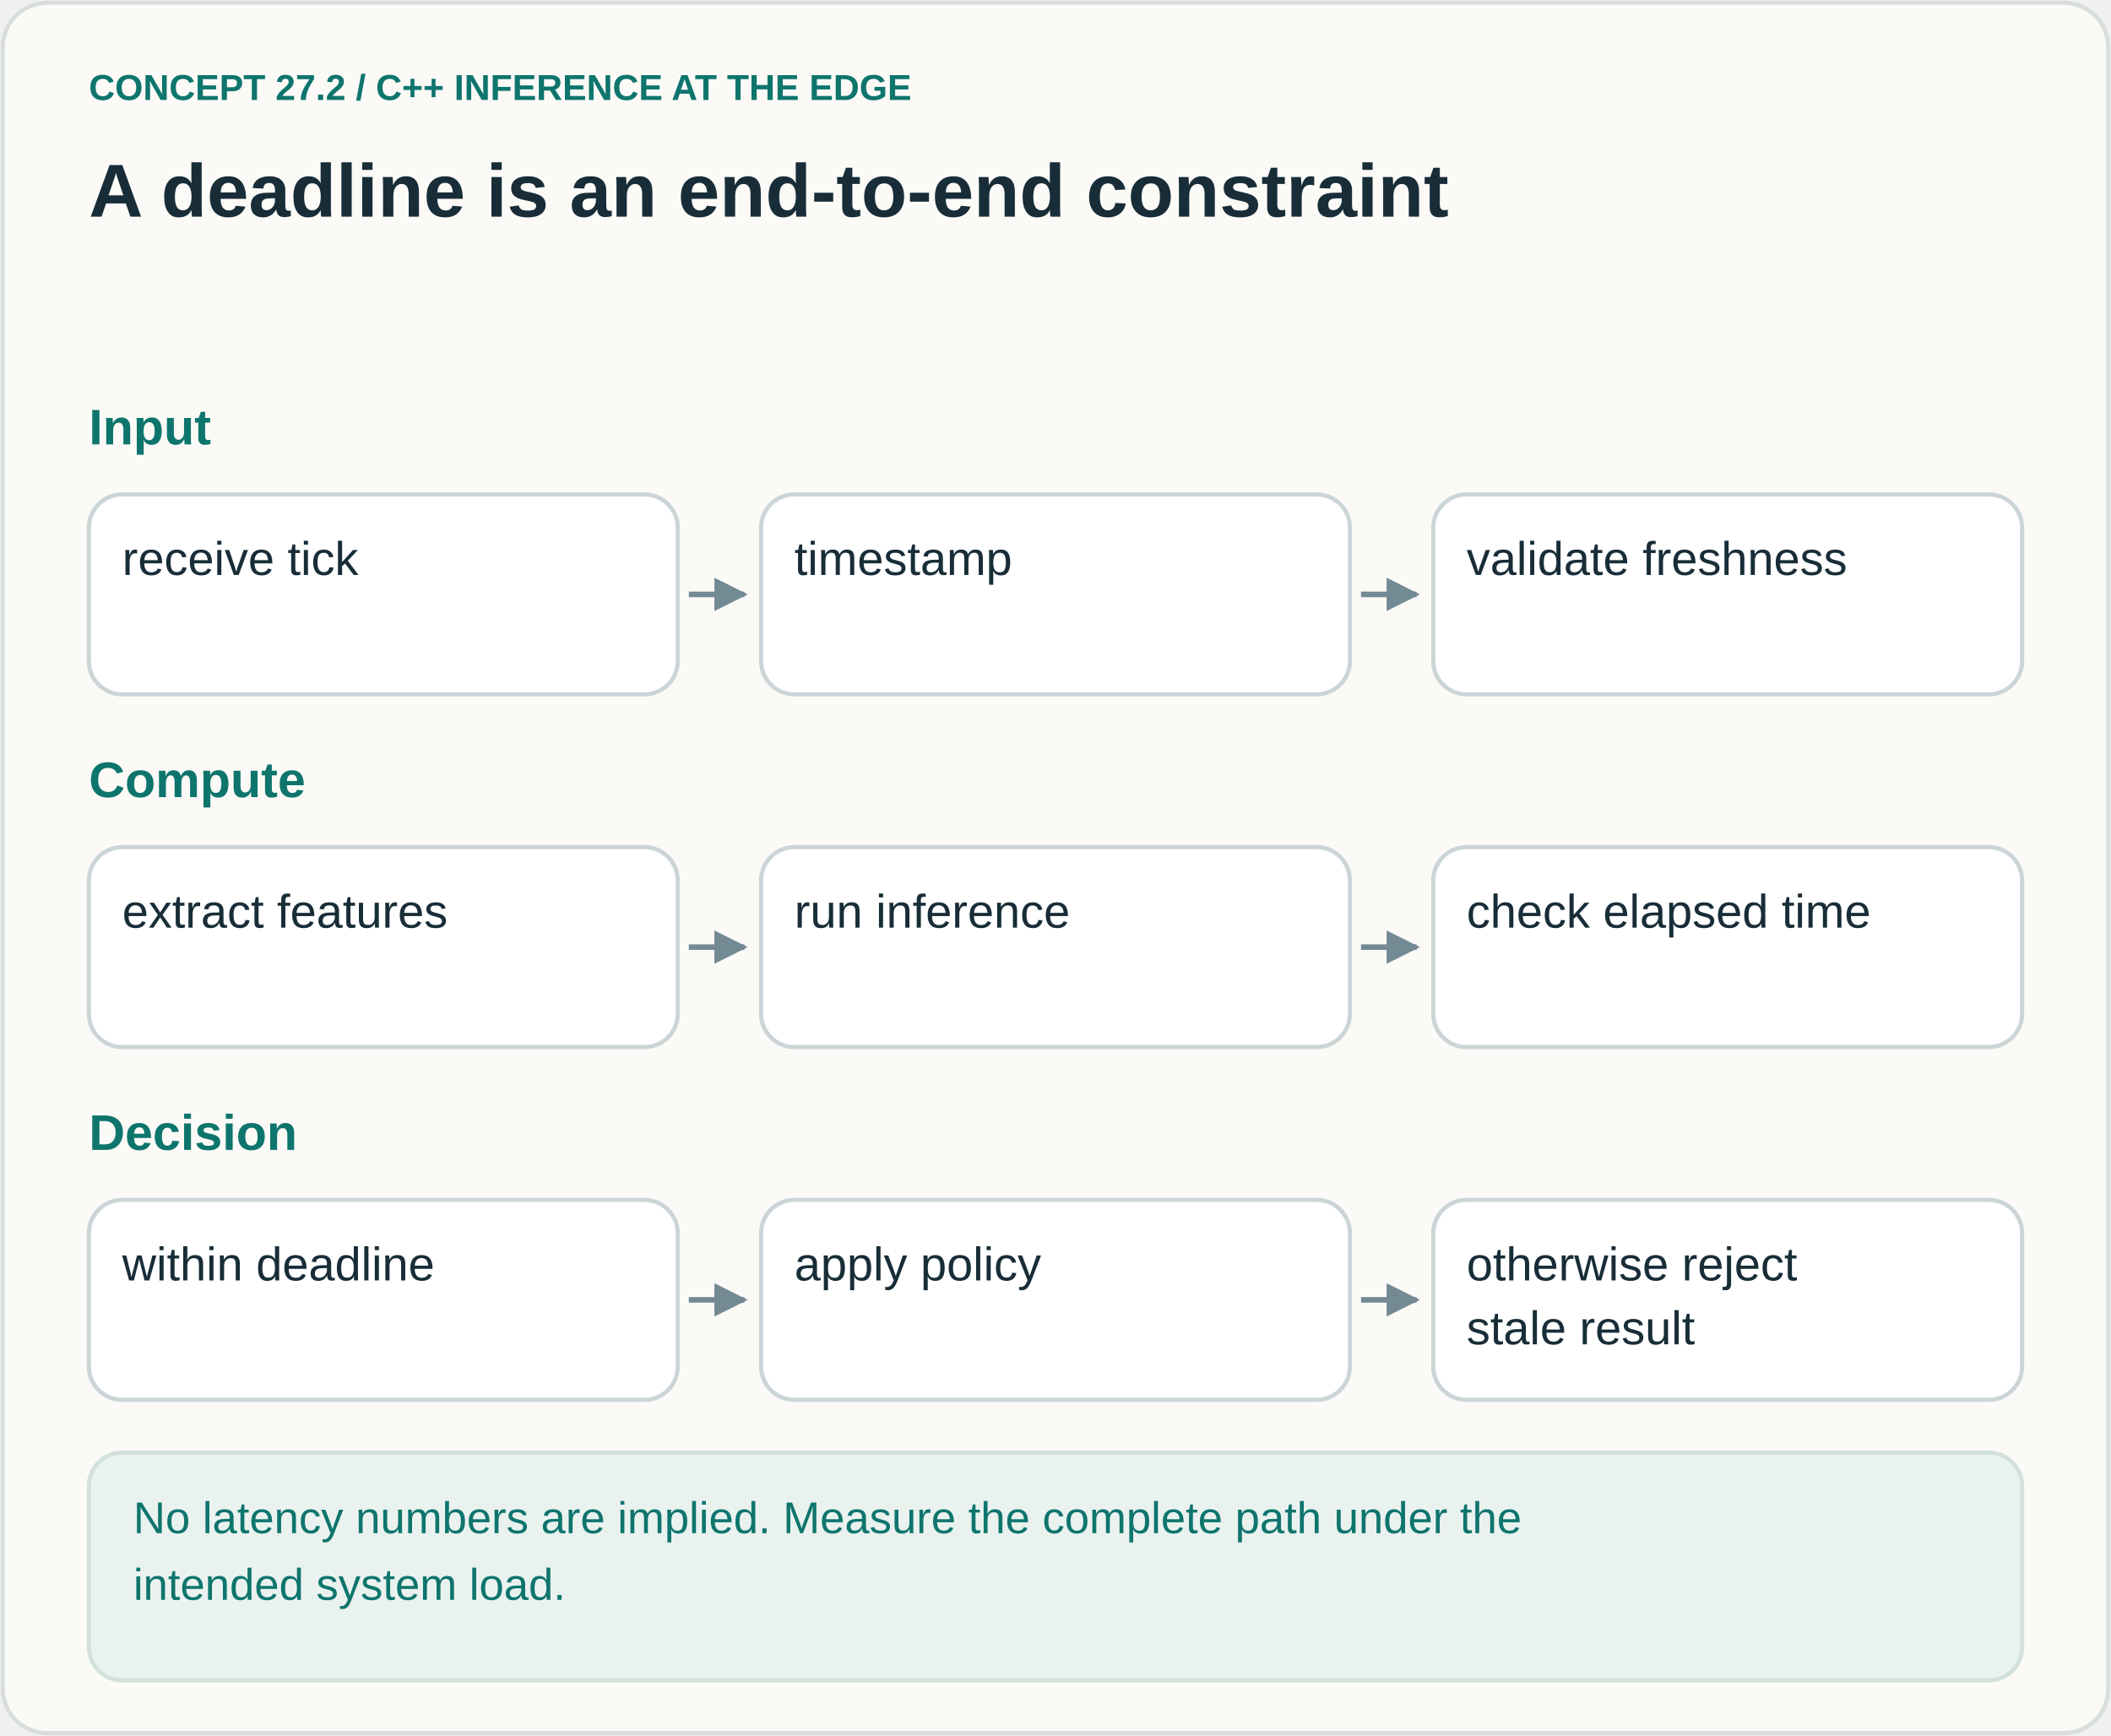
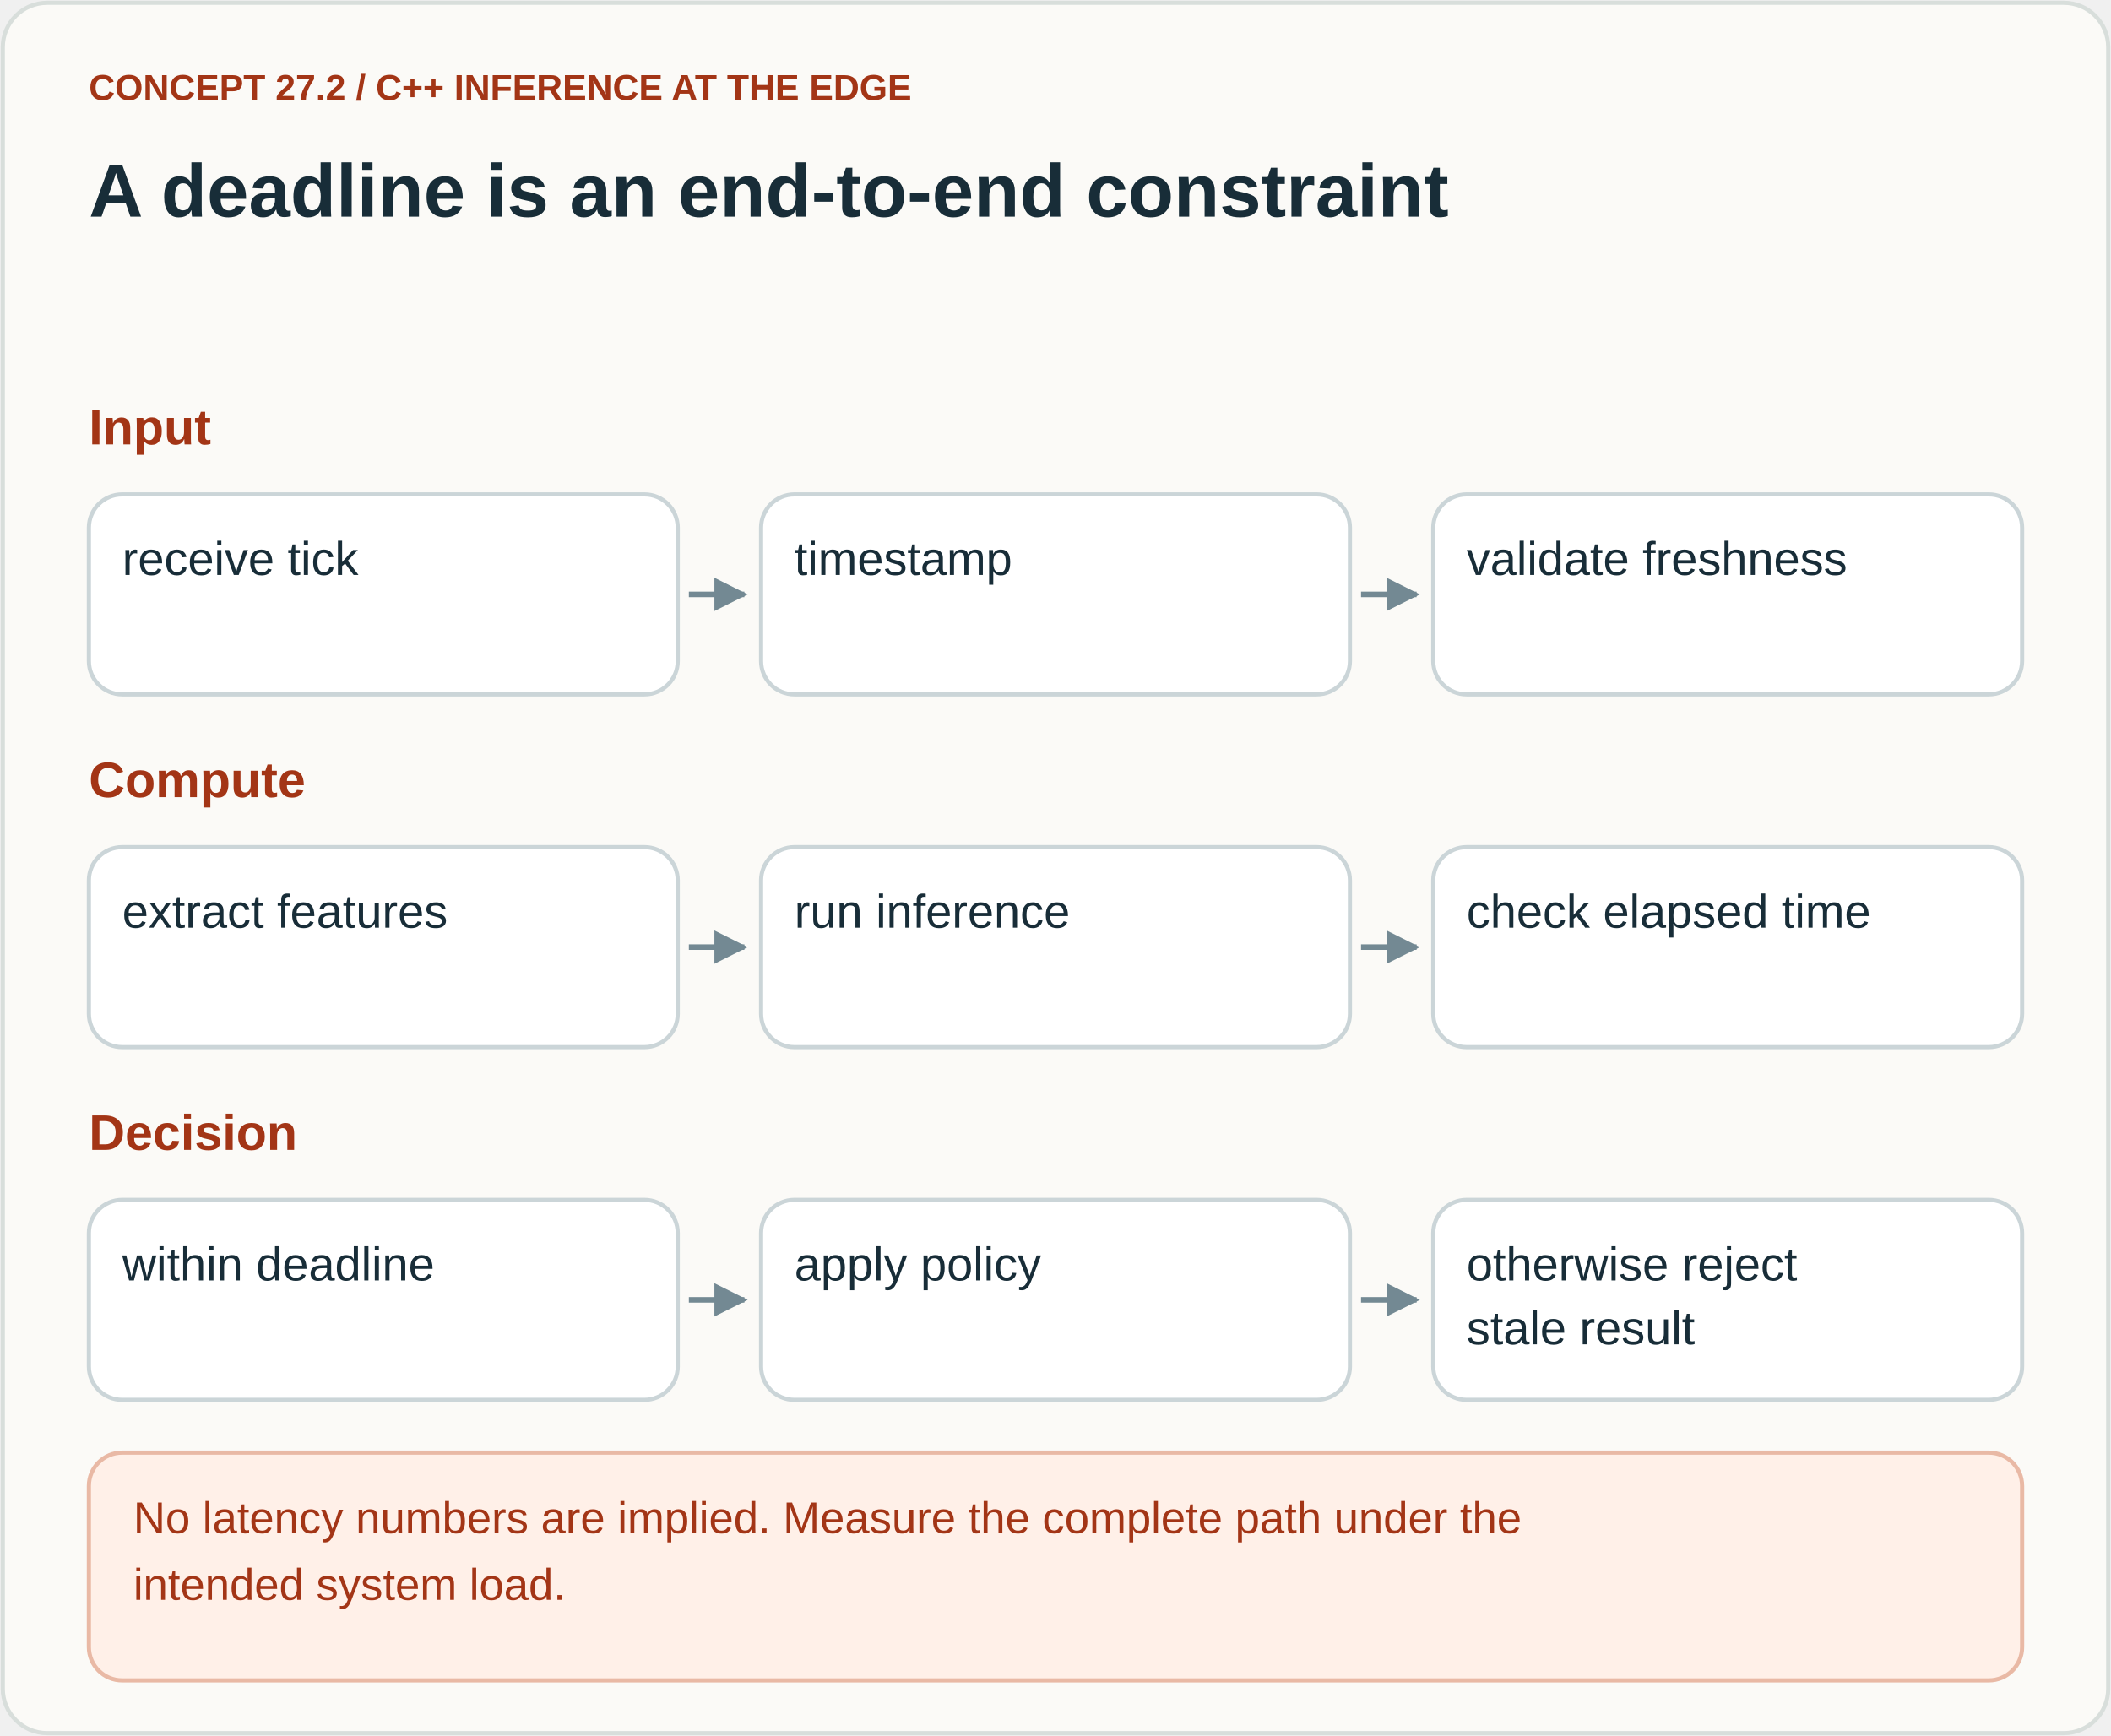
<svg xmlns="http://www.w3.org/2000/svg" width="760" height="625" viewBox="0 0 760 625" role="img" aria-labelledby="title desc">
  <defs>
    <marker id="arrow" viewBox="0 0 10 10" refX="9" refY="5" markerWidth="6" markerHeight="6" orient="auto-start-reverse">
      <path d="M0 0 L10 5 L0 10 Z" fill="#738993" />
    </marker>
  </defs>
  <g font-family="Arial, Helvetica, sans-serif">
    <rect x="1" y="1" width="758" height="623" rx="16" fill="#fbfaf7" stroke="#d8dedb" stroke-width="1.5" />
-     <text x="32" y="36" font-size="13" fill="#0e756d" font-weight="700" text-anchor="start">CONCEPT 27.2  /  C++ INFERENCE AT THE EDGE</text>
+     <text x="32" y="36" font-size="13" fill="#a33516" font-weight="700" text-anchor="start">CONCEPT 27.2  /  C++ INFERENCE AT THE EDGE</text>
    <text x="32" y="78" font-size="27" fill="#182d38" font-weight="600" text-anchor="start">A deadline is an end-to-end constraint</text>
-     <text x="32" y="160" font-size="18" fill="#0e756d" font-weight="600" text-anchor="start">Input</text>
+     <text x="32" y="160" font-size="18" fill="#a33516" font-weight="600" text-anchor="start">Input</text>
    <rect x="32" y="178" width="212" height="72" rx="12" fill="#fff" stroke="#cbd5d8" stroke-width="1.5" />
    <text x="44" y="207" font-size="17" fill="#182d38" font-weight="400" text-anchor="start">receive tick</text>
    <path d="M248 214 L268 214" fill="none" stroke="#738993" stroke-width="2" marker-end="url(#arrow)" />
    <rect x="274" y="178" width="212" height="72" rx="12" fill="#fff" stroke="#cbd5d8" stroke-width="1.5" />
    <text x="286" y="207" font-size="17" fill="#182d38" font-weight="400" text-anchor="start">timestamp</text>
    <path d="M490 214 L510 214" fill="none" stroke="#738993" stroke-width="2" marker-end="url(#arrow)" />
    <rect x="516" y="178" width="212" height="72" rx="12" fill="#fff" stroke="#cbd5d8" stroke-width="1.5" />
    <text x="528" y="207" font-size="17" fill="#182d38" font-weight="400" text-anchor="start">validate freshness</text>
-     <text x="32" y="287" font-size="18" fill="#0e756d" font-weight="600" text-anchor="start">Compute</text>
+     <text x="32" y="287" font-size="18" fill="#a33516" font-weight="600" text-anchor="start">Compute</text>
    <rect x="32" y="305" width="212" height="72" rx="12" fill="#fff" stroke="#cbd5d8" stroke-width="1.5" />
    <text x="44" y="334" font-size="17" fill="#182d38" font-weight="400" text-anchor="start">extract features</text>
    <path d="M248 341 L268 341" fill="none" stroke="#738993" stroke-width="2" marker-end="url(#arrow)" />
    <rect x="274" y="305" width="212" height="72" rx="12" fill="#fff" stroke="#cbd5d8" stroke-width="1.5" />
    <text x="286" y="334" font-size="17" fill="#182d38" font-weight="400" text-anchor="start">run inference</text>
    <path d="M490 341 L510 341" fill="none" stroke="#738993" stroke-width="2" marker-end="url(#arrow)" />
    <rect x="516" y="305" width="212" height="72" rx="12" fill="#fff" stroke="#cbd5d8" stroke-width="1.5" />
    <text x="528" y="334" font-size="17" fill="#182d38" font-weight="400" text-anchor="start">check elapsed time</text>
-     <text x="32" y="414" font-size="18" fill="#0e756d" font-weight="600" text-anchor="start">Decision</text>
+     <text x="32" y="414" font-size="18" fill="#a33516" font-weight="600" text-anchor="start">Decision</text>
    <rect x="32" y="432" width="212" height="72" rx="12" fill="#fff" stroke="#cbd5d8" stroke-width="1.5" />
    <text x="44" y="461" font-size="17" fill="#182d38" font-weight="400" text-anchor="start">within deadline</text>
    <path d="M248 468 L268 468" fill="none" stroke="#738993" stroke-width="2" marker-end="url(#arrow)" />
    <rect x="274" y="432" width="212" height="72" rx="12" fill="#fff" stroke="#cbd5d8" stroke-width="1.5" />
    <text x="286" y="461" font-size="17" fill="#182d38" font-weight="400" text-anchor="start">apply policy</text>
    <path d="M490 468 L510 468" fill="none" stroke="#738993" stroke-width="2" marker-end="url(#arrow)" />
    <rect x="516" y="432" width="212" height="72" rx="12" fill="#fff" stroke="#cbd5d8" stroke-width="1.5" />
    <text x="528" y="461" font-size="17" fill="#182d38" font-weight="400" text-anchor="start">otherwise reject</text>
    <text x="528" y="484" font-size="17" fill="#182d38" font-weight="400" text-anchor="start">stale result</text>
-     <rect x="32" y="523" width="696" height="82" rx="12" fill="#eaf2ef" stroke="#d2e1db" stroke-width="1.5" />
-     <text x="48" y="552" font-size="16" fill="#0e756d" font-weight="400" text-anchor="start">No latency numbers are implied. Measure the complete path under the</text>
-     <text x="48" y="576" font-size="16" fill="#0e756d" font-weight="400" text-anchor="start">intended system load.</text>
+     <rect x="32" y="523" width="696" height="82" rx="12" fill="#fff0e8" stroke="#e9b9a5" stroke-width="1.5" />
+     <text x="48" y="552" font-size="16" fill="#a33516" font-weight="400" text-anchor="start">No latency numbers are implied. Measure the complete path under the</text>
+     <text x="48" y="576" font-size="16" fill="#a33516" font-weight="400" text-anchor="start">intended system load.</text>
  </g>
</svg>
